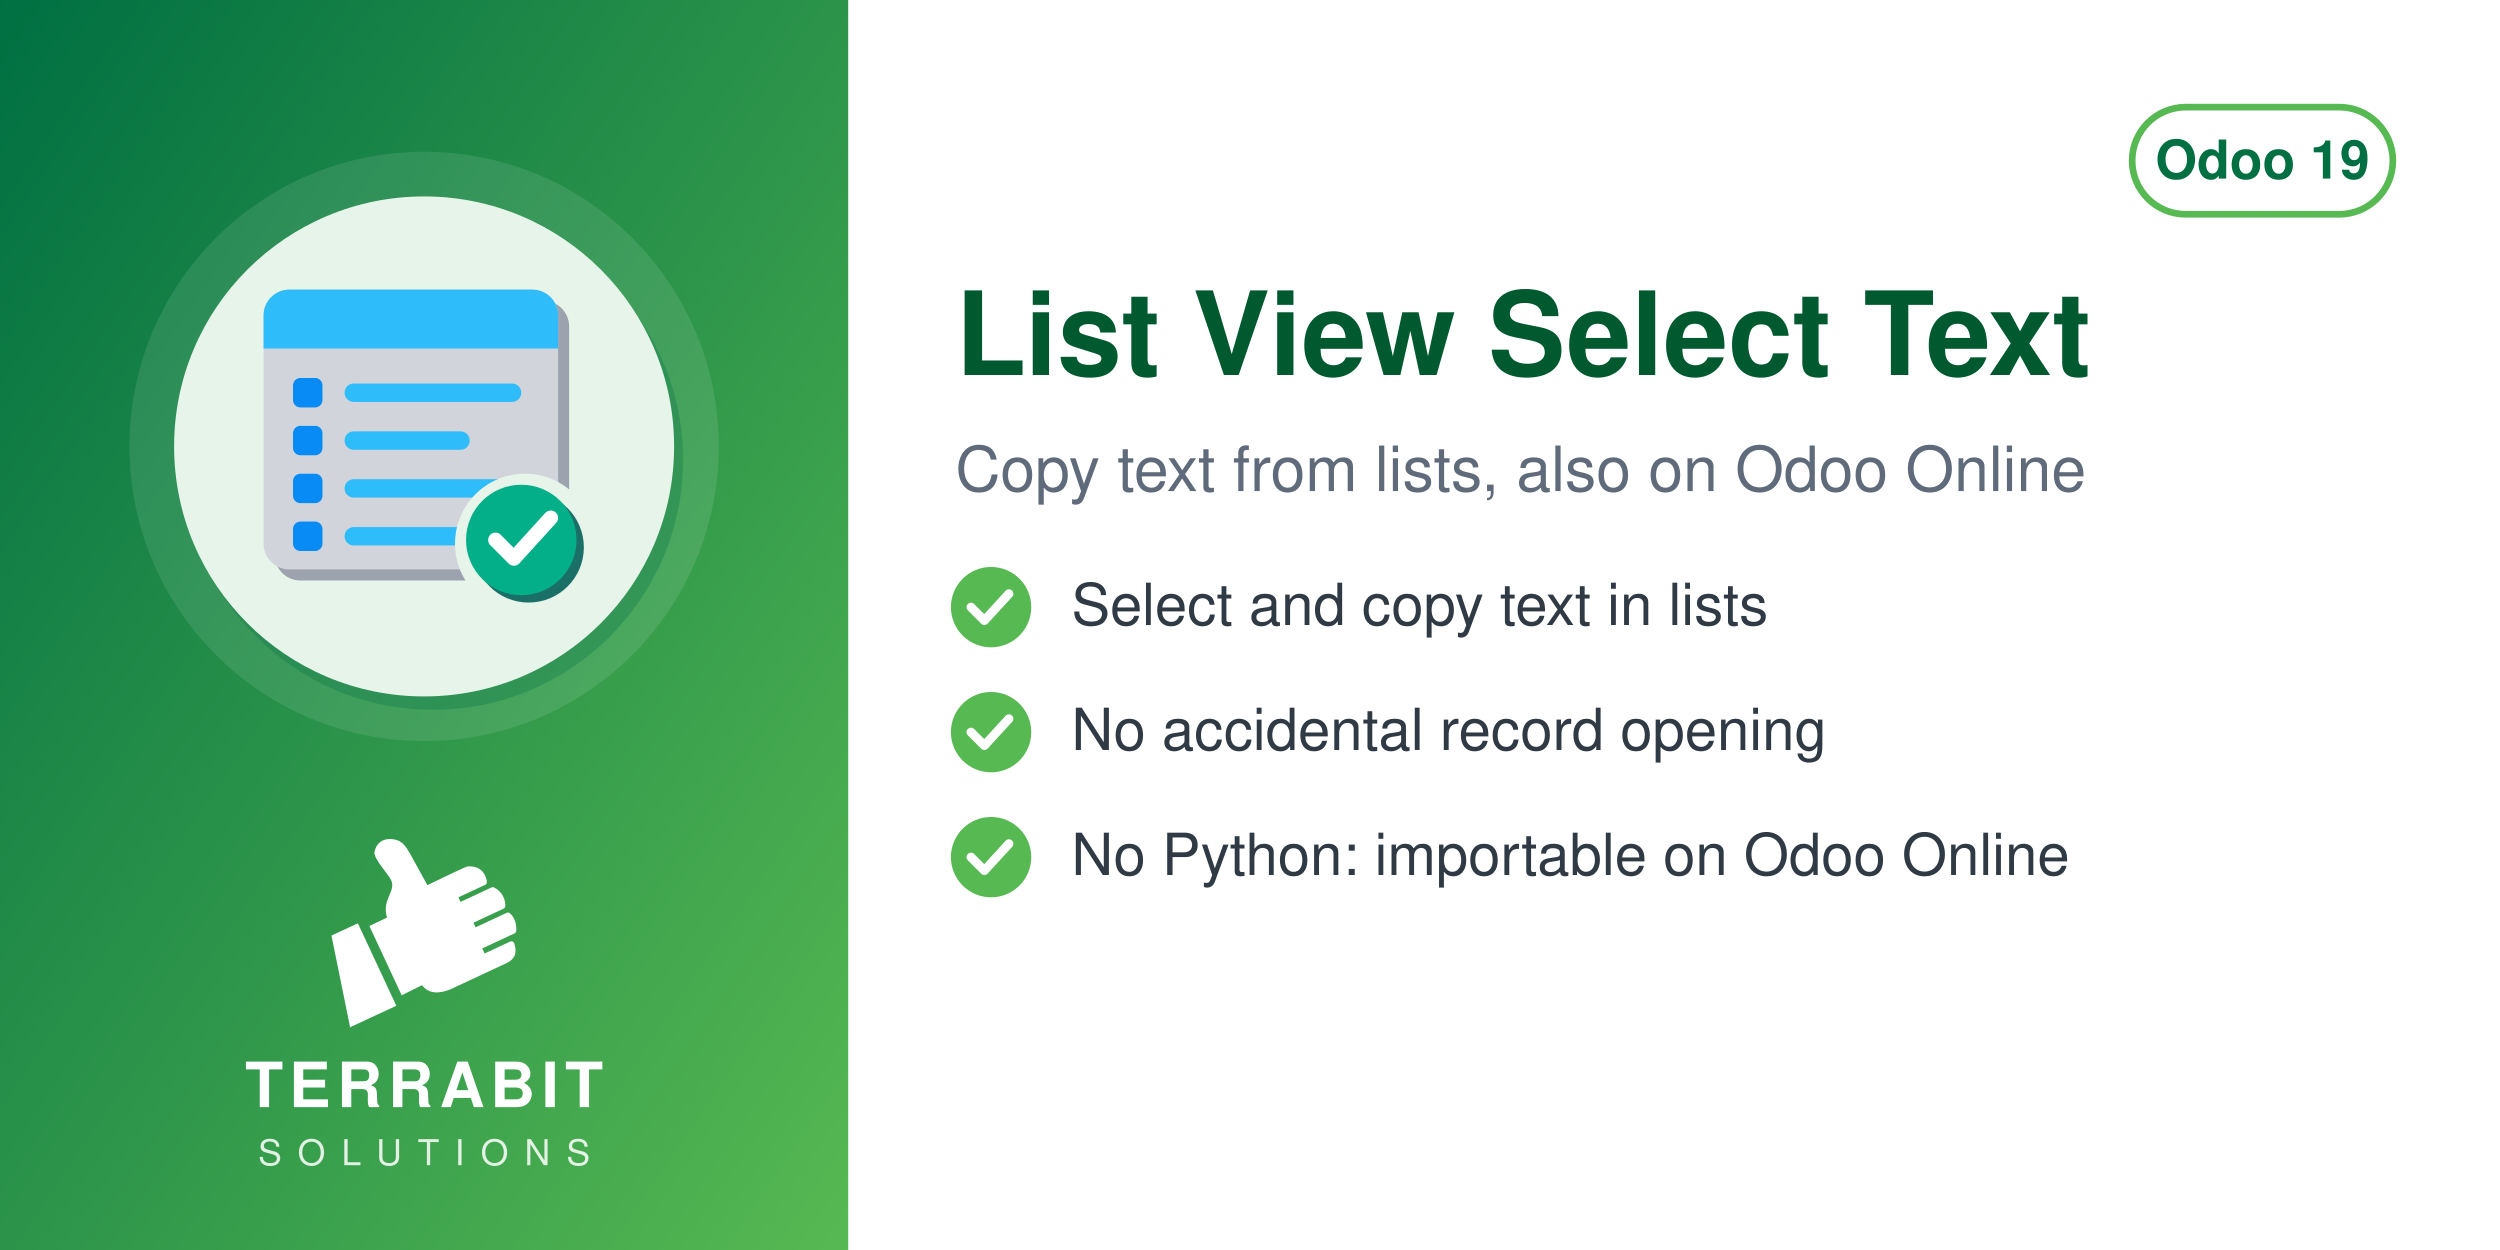
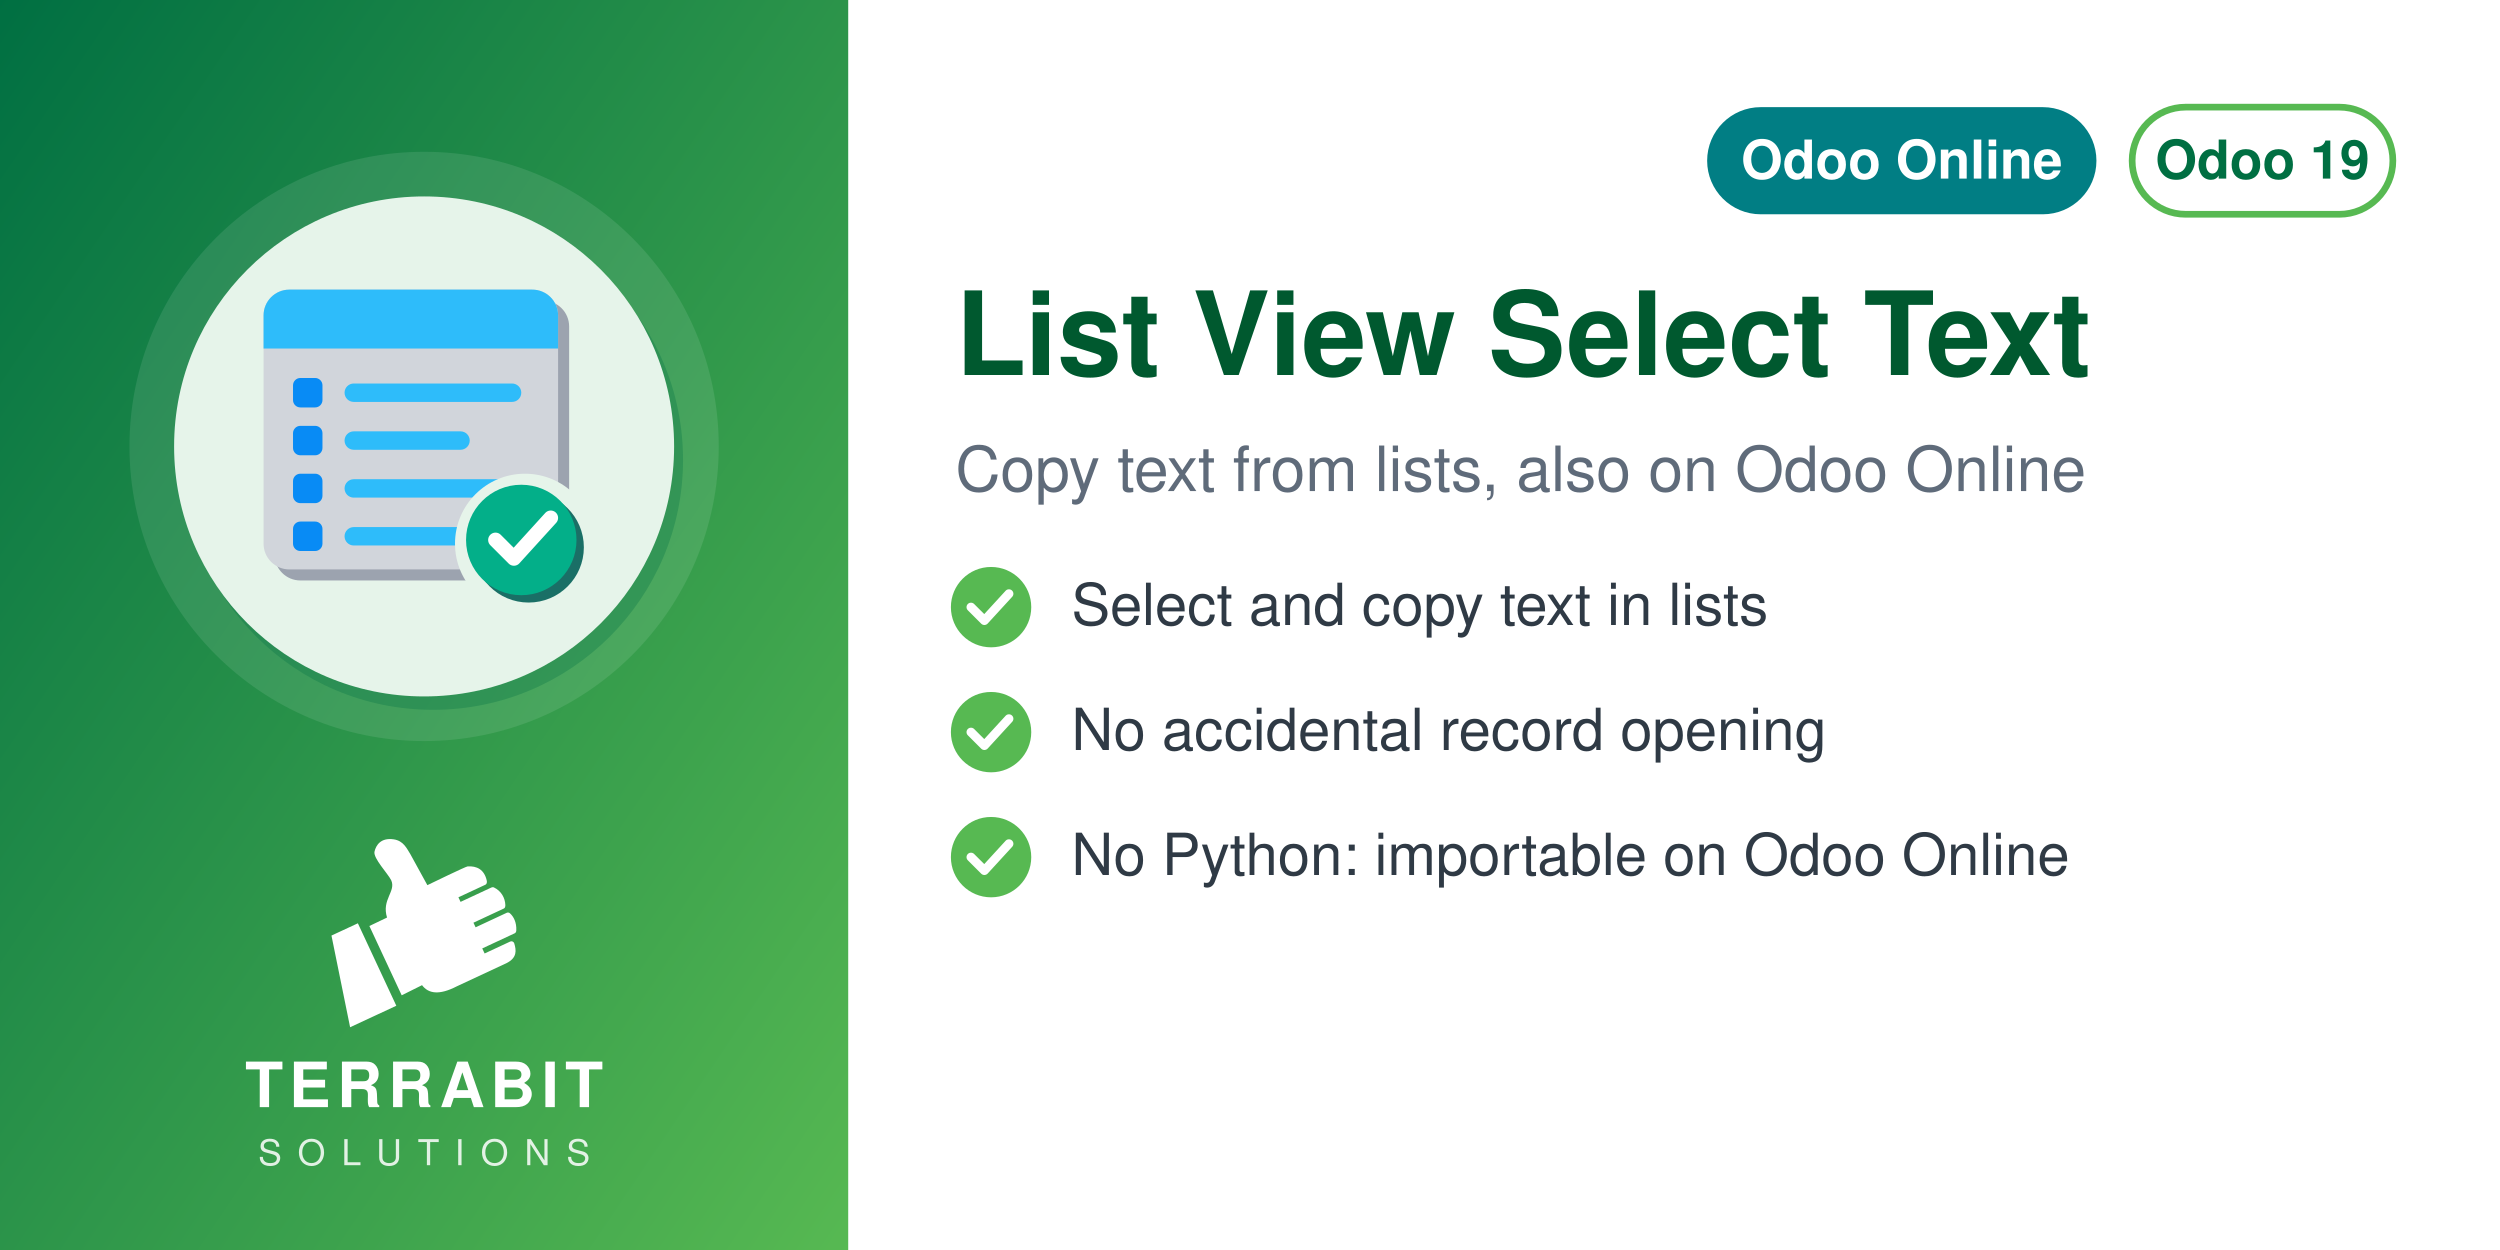
<svg xmlns="http://www.w3.org/2000/svg" width="560" height="280" viewBox="0 0 560 280">
  <defs>
    <linearGradient id="g" x1="0" y1="0" x2="1" y2="1">
      <stop offset="0" stop-color="#006F42" />
      <stop offset="1" stop-color="#57B952" />
    </linearGradient>
  </defs>
  <rect width="560" height="280" fill="#FFFFFF" />
  <rect width="190" height="280" fill="url(#g)" />
  <circle cx="95.0" cy="100" r="66" fill="white" opacity="0.10" />
  <circle cx="97.0" cy="103" r="56" fill="#006F42" opacity="0.30" />
  <circle cx="95.0" cy="100" r="56" fill="#E6F4EA" />
  <svg x="54.0" y="59.0" width="82" height="82" viewBox="0 0 100 100" preserveAspectRatio="xMidYMid meet">
    <g transform="translate(0.11,-0.88) scale(1.0057)">
      <defs>
        <mask id="mi-cut" maskUnits="userSpaceOnUse" x="-20" y="-20" width="140" height="140">
          <rect x="-20" y="-20" width="140" height="140" fill="#fff" />
          <circle cx="77" cy="77" r="19" fill="#000" />
        </mask>
      </defs>
      <g mask="url(#mi-cut)">
        <g transform="translate(3,3)" fill="#9CA3AF">
          <rect x="6" y="8" width="80" height="76" rx="7" />
        </g>
        <g fill="#D1D5DB">
          <rect x="6" y="8" width="80" height="76" rx="7" />
        </g>
        <path d="M6,15 a7,7 0 0 1 7,-7 h66 a7,7 0 0 1 7,7 v9 h-80z" fill="#2EBCFA" />
        <rect x="14" y="32" width="8" height="8" rx="2" fill="#088BF5" />
        <rect x="28" y="33.5" width="48" height="5" rx="2.5" fill="#2EBCFA" />
        <rect x="14" y="45" width="8" height="8" rx="2" fill="#088BF5" />
        <rect x="28" y="46.5" width="34" height="5" rx="2.5" fill="#2EBCFA" />
        <rect x="14" y="58" width="8" height="8" rx="2" fill="#088BF5" />
        <rect x="28" y="59.5" width="48" height="5" rx="2.5" fill="#2EBCFA" />
        <rect x="14" y="71" width="8" height="8" rx="2" fill="#088BF5" />
        <rect x="28" y="72.5" width="34" height="5" rx="2.5" fill="#2EBCFA" />
      </g>
      <circle cx="78" cy="78" r="15" fill="#1A6F66" />
      <circle cx="76" cy="76" r="15" fill="#03AF89" />
      <path d="M69,76 l5,5 l10,-11" fill="none" stroke="#FFFFFF" stroke-width="4" stroke-linecap="round" stroke-linejoin="round" />
    </g>
  </svg>
  <svg x="72.0" y="186" width="46" height="46" viewBox="4045 2535 3400 3400" preserveAspectRatio="xMidYMid meet">
    <path fill="#FFFFFF" d="M4648.32 4073.59l636.59 1365.17 -765.09 355.96 -308.63 -1517.87 437.13 -203.26zm725.61 1192.32l336.75 -167.88c105.65,140.85 282.69,170.72 576.82,18.8l819.92 -382.33c181.4,-90.13 164.26,-214.57 130.07,-328.43 -4.28,-14.25 -13.68,-24.81 -27.34,-30.7 -13.67,-5.89 -27.61,-5.11 -41.09,1.18l-422.32 196.93 -39.04 -83.72 538.07 -250.91c16.64,-7.76 24.7,-27.69 25.58,-46.04 6.48,-134.33 -44.36,-230.89 -105.84,-285.23 -15.2,-13.44 -35.71,-15.59 -54.12,-7l-513.92 239.64 -35.6 -76.34 506.31 -236.1c17.69,-8.25 22.52,-36.93 21.83,-56.45 -4.1,-117.31 -67.62,-232.74 -187.72,-290.66 -13.94,-6.72 -28.64,-6.36 -42.69,0.19l-511.21 238.38 -35.37 -75.86 448.98 -209.36c20.44,-9.53 25.81,-42.28 21.02,-64.32 -41.02,-189.07 -167.92,-247.8 -318.14,-237.87 -29.39,1.94 -589.86,273.16 -665.95,310.54l-281.84 -513.57c-59.06,-93.13 -112.7,-221.7 -276.47,-245.13 -211.24,-30.22 -291.56,94.38 -316.89,203.13 -25.32,108.75 223.84,365.99 276.05,473.69 85.52,184.27 -161.86,318.11 -68.41,617.99l-292.54 139.94 535.09 1147.51z" />
  </svg>
  <text x="95.0" y="248" text-anchor="middle" font-family="Helvetica,Arial,sans-serif" font-size="14" font-weight="800" letter-spacing="1.4" fill="white">TERRABIT</text>
  <text x="95.0" y="261" text-anchor="middle" font-family="Helvetica,Arial,sans-serif" font-size="8" font-weight="500" letter-spacing="3.6" fill="white" opacity="0.85">SOLUTIONS</text>
  <g>
    <rect x="477.6" y="24" width="58.4" height="24" rx="12" fill="none" stroke="#57B952" stroke-width="1.5" />
    <text x="506.8" y="40" text-anchor="middle" font-family="Helvetica,Arial,sans-serif" font-size="12" font-weight="700" fill="#006F42">Odoo 19</text>
  </g>
+   <g>
+     <rect x="382.4" y="24" width="87.2" height="24" rx="12" fill="#017E84" />
+     <text x="426" y="40" text-anchor="middle" font-family="Helvetica,Arial,sans-serif" font-size="12" font-weight="700" fill="white">Odoo Online</text>
+   </g>
  <text x="214" y="84" font-family="Helvetica,Arial,sans-serif" font-size="26" font-weight="700" fill="#00592F">List View Select Text</text>
  <text x="214" y="110" font-family="Helvetica,Arial,sans-serif" font-size="14" fill="#5F6B7A">Copy text from lists, also on Odoo Online</text>
  <circle cx="222" cy="136" r="9" fill="#57B952" />
  <path d="M217.5 136 l3 3 l5.5 -6" fill="none" stroke="white" stroke-width="2" stroke-linecap="round" stroke-linejoin="round" />
  <text x="240" y="140" font-family="Helvetica,Arial,sans-serif" font-size="13" fill="#2F3A45">Select and copy text in lists</text>
  <circle cx="222" cy="164" r="9" fill="#57B952" />
  <path d="M217.5 164 l3 3 l5.5 -6" fill="none" stroke="white" stroke-width="2" stroke-linecap="round" stroke-linejoin="round" />
  <text x="240" y="168" font-family="Helvetica,Arial,sans-serif" font-size="13" fill="#2F3A45">No accidental record opening</text>
  <circle cx="222" cy="192" r="9" fill="#57B952" />
  <path d="M217.5 192 l3 3 l5.5 -6" fill="none" stroke="white" stroke-width="2" stroke-linecap="round" stroke-linejoin="round" />
  <text x="240" y="196" font-family="Helvetica,Arial,sans-serif" font-size="13" fill="#2F3A45">No Python: importable on Odoo Online</text>
</svg>
